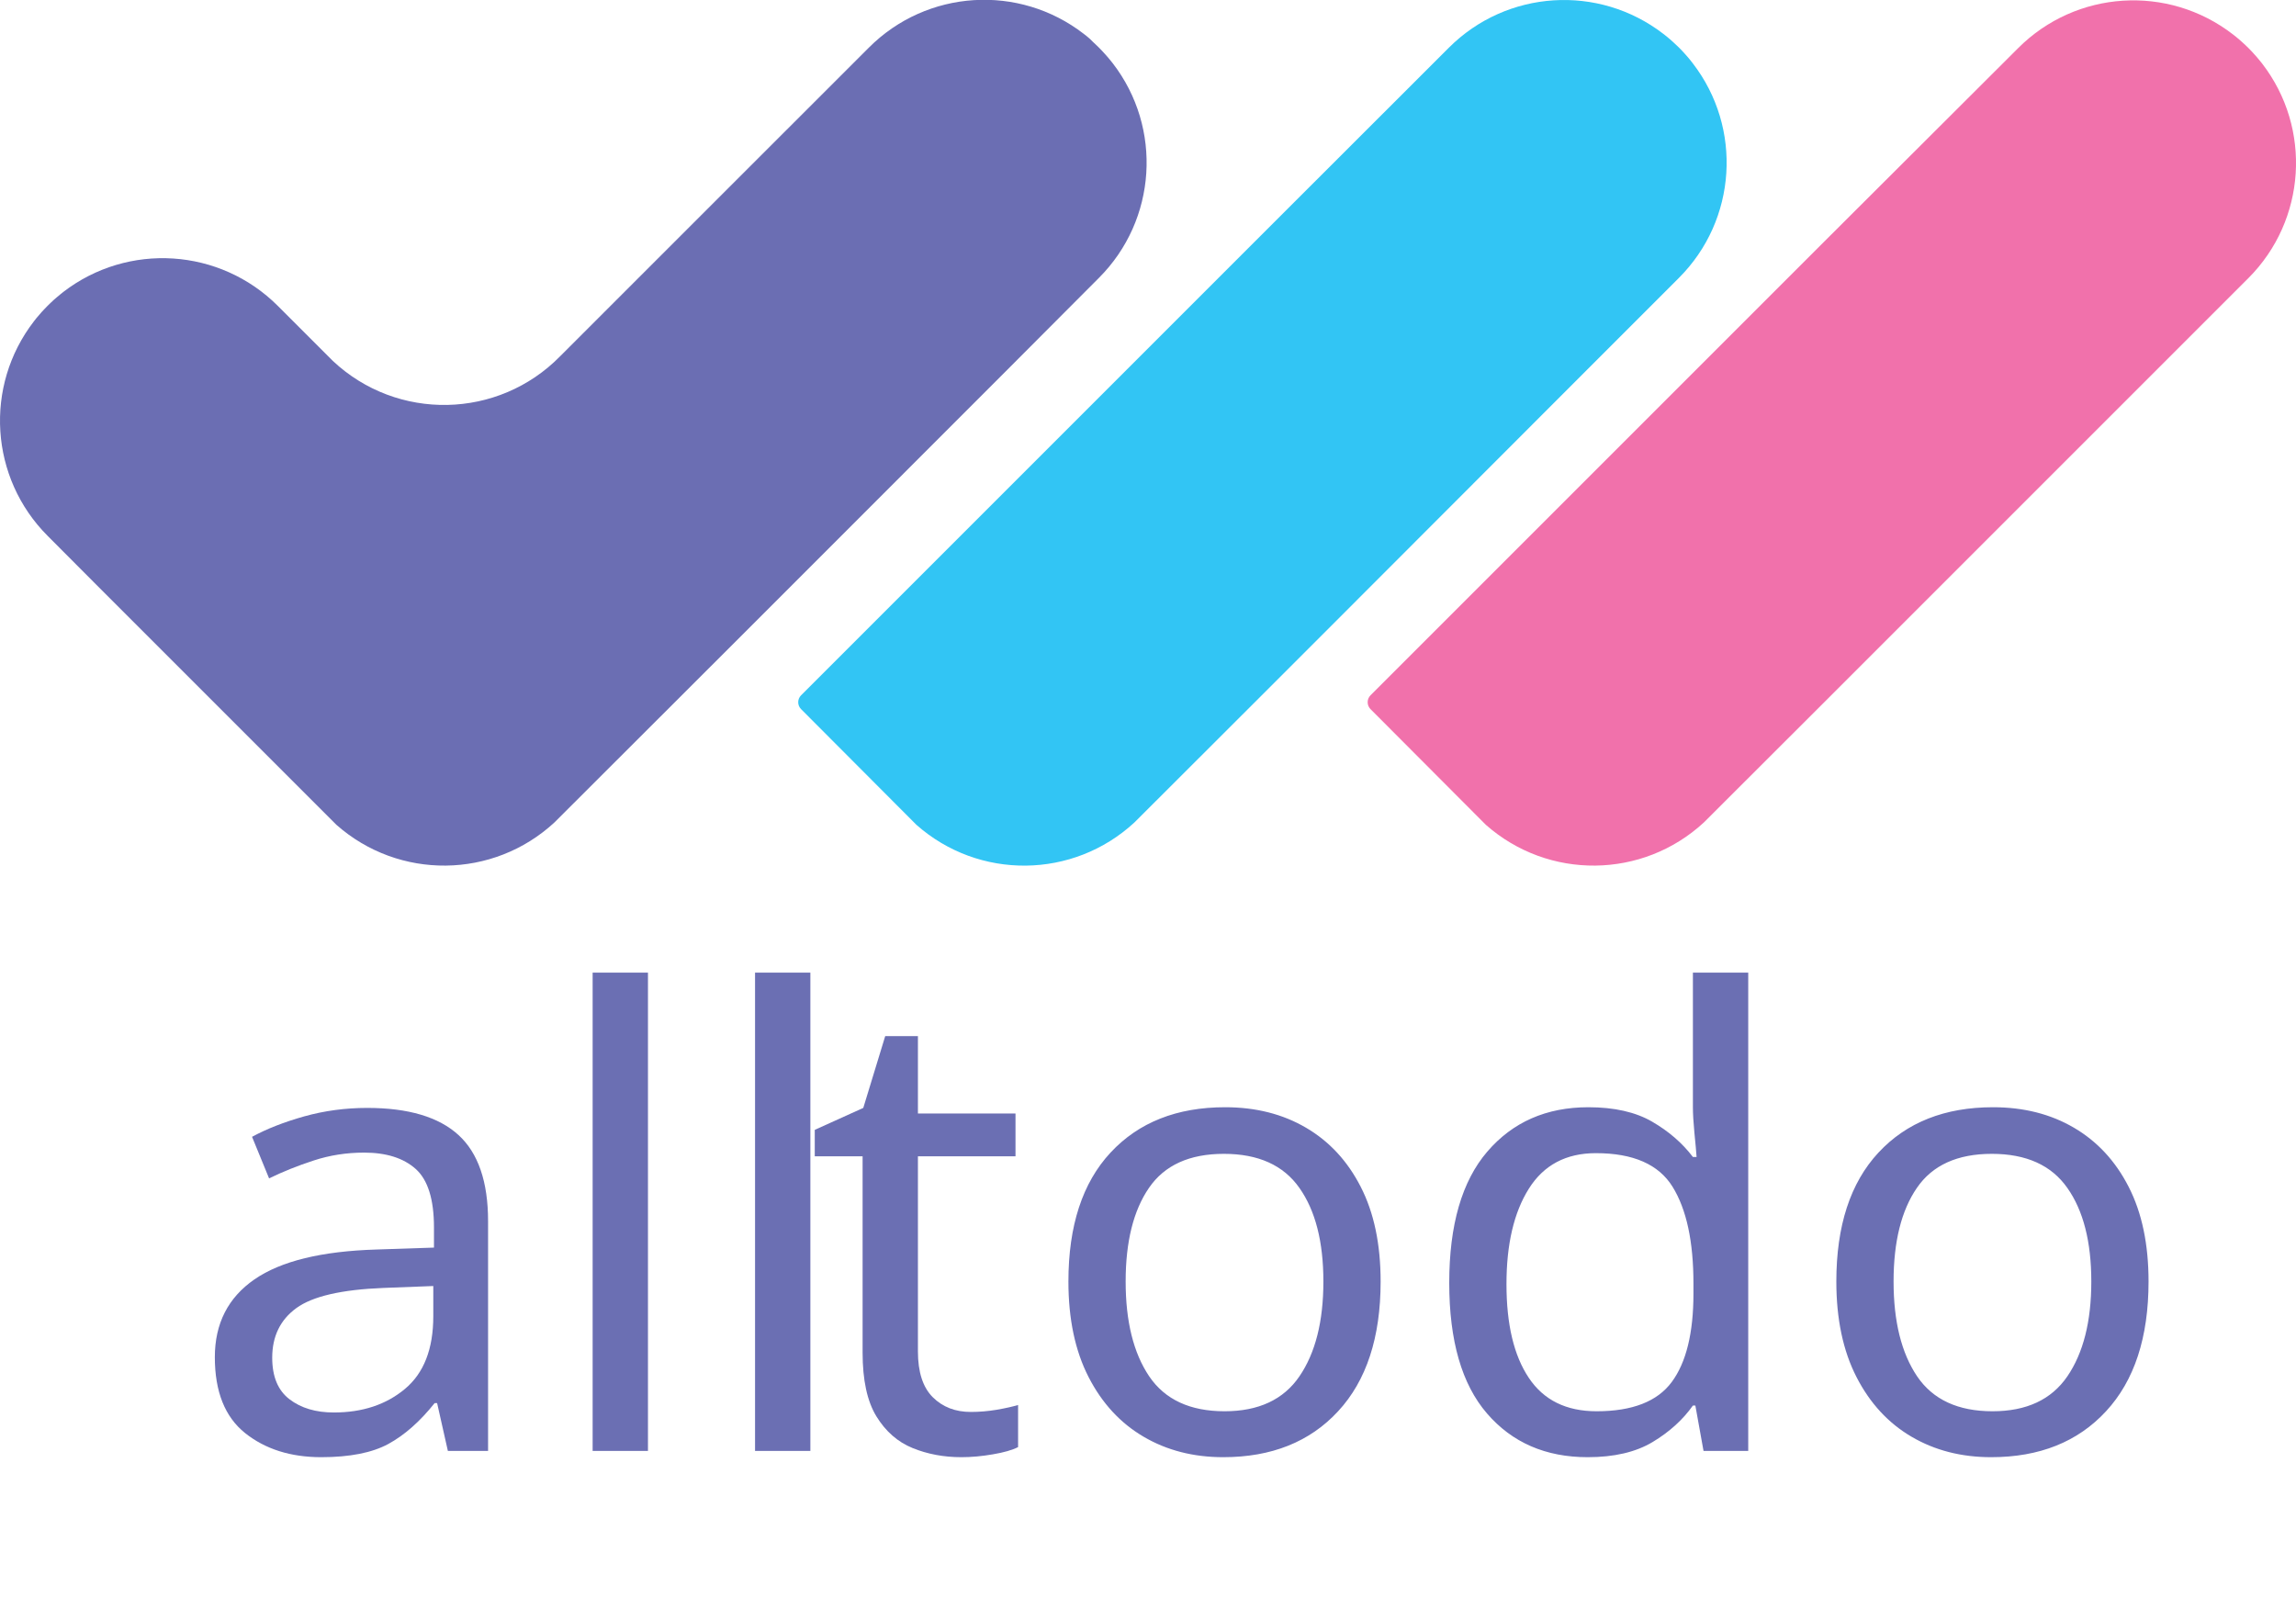
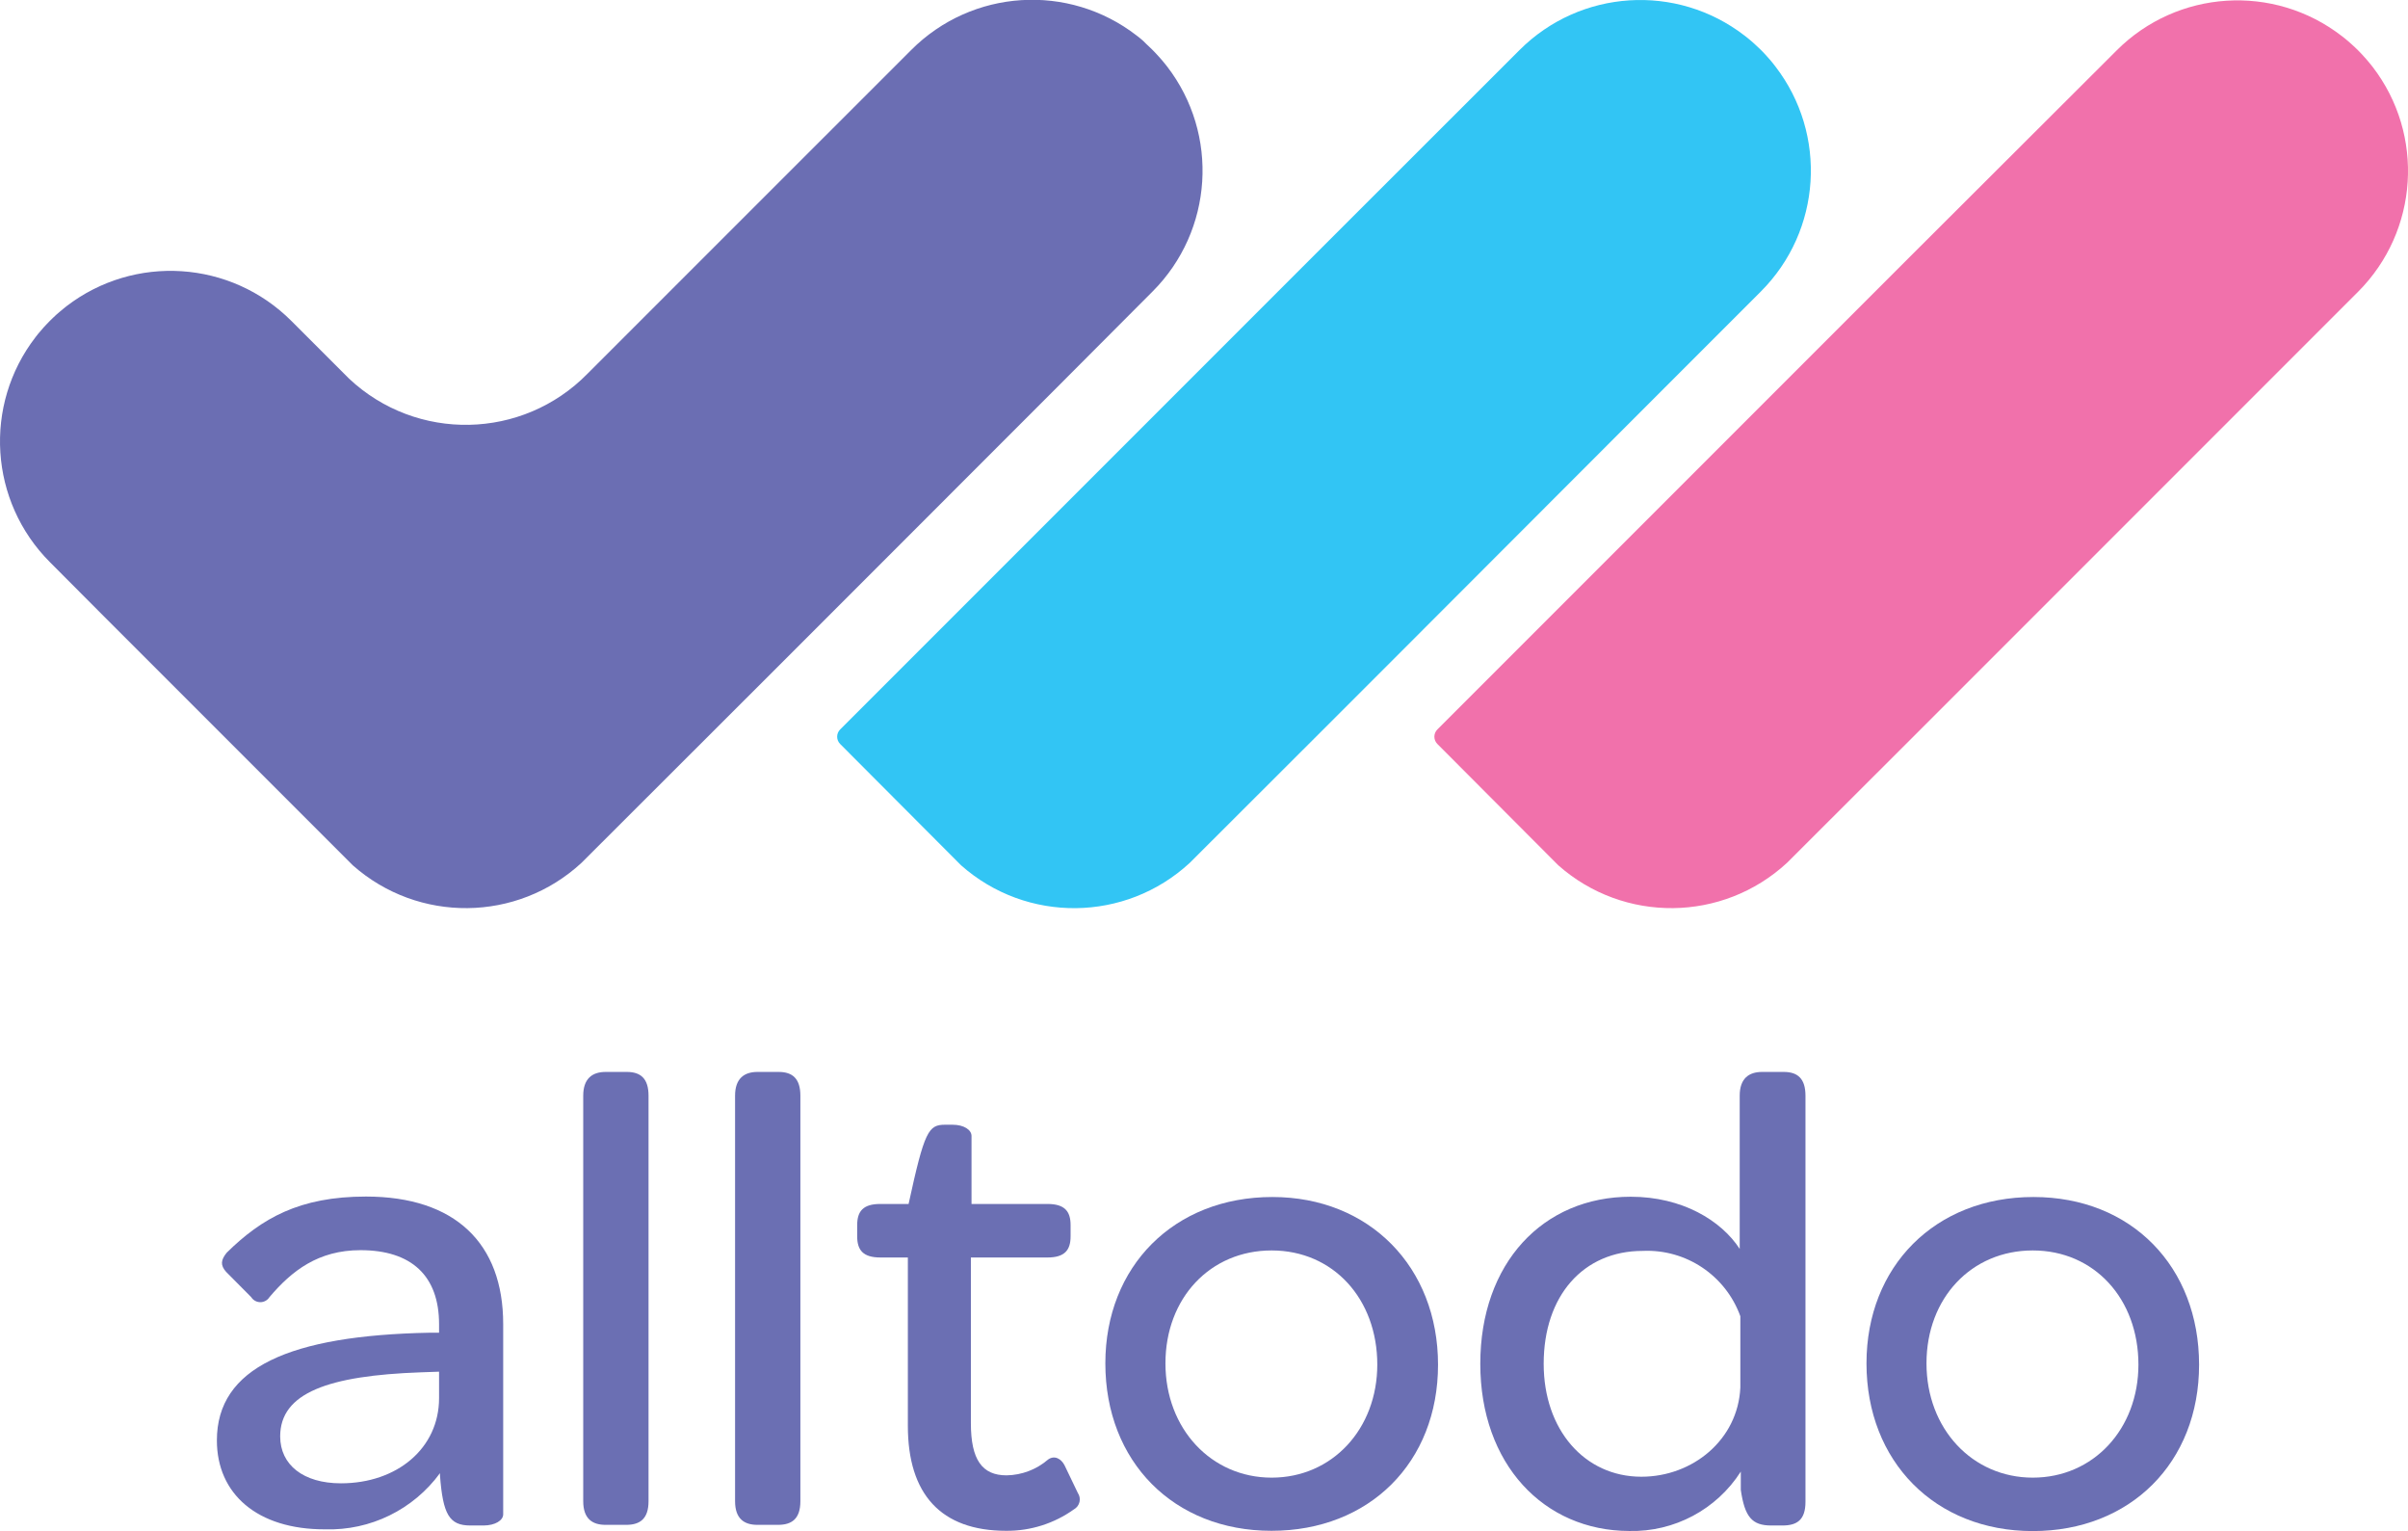
- <svg xmlns="http://www.w3.org/2000/svg" viewBox="0 0 263.25 184.41">
+ <svg xmlns="http://www.w3.org/2000/svg" viewBox="0 0 263.25 167.3">
  <defs>
-     <style>.cls-1{fill:#6b6eb3;}.cls-1,.cls-2,.cls-3{fill-rule:evenodd;}.cls-2{fill:#32c5f4;}.cls-3{fill:#f171ab;}.cls-4{font-size:72.17px;fill:#6b6fb3;font-family:AvidOmnes-Medium, AvidOmnes;font-weight:500;}.cls-5{letter-spacing:-0.01em;}</style>
+     <style>.cls-1{fill:#6b6eb3;}.cls-1,.cls-2,.cls-3{fill-rule:evenodd;}.cls-2{fill:#32c5f4;}.cls-3{fill:#f171ab;}.cls-4{fill:#6b6fb3;}</style>
  </defs>
  <g id="Layer_2" data-name="Layer 2">
    <g id="Layer_2-2" data-name="Layer 2">
      <path class="cls-1" d="M24,80,24,80,38.57,94.57a18.64,18.64,0,0,0,25-.27L77.89,80l8.86-8.85,28.74-28.75L126,31.86a18.68,18.68,0,0,0,1.58-24.61l-.3-.37-.3-.36-.32-.36c-.1-.12-.21-.24-.32-.35L126,5.46l-.34-.33-.35-.33L125,4.49l-.36-.31-.37-.29A18.67,18.67,0,0,0,99.61,5.47L77.35,27.72l0,0-8.12,8.12h0l-5,5v0a18.64,18.64,0,0,1-26.07.54v0l-3.23-3.23h0l-3.07-3.07A18.68,18.68,0,0,0,7.25,33.48l-.37.3c-.12.09-.24.2-.36.3l-.36.31-.35.33-.35.34-.33.34-.33.35-.31.36-.31.36-.29.37A18.67,18.67,0,0,0,5.47,61.45L11,67Z" />
      <path class="cls-2" d="M105.07,94.57a18.63,18.63,0,0,0,25-.27L144.39,80l8.85-8.85L182,42.36l10.5-10.5a18.67,18.67,0,0,0,1.58-24.61c-.09-.13-.19-.25-.29-.37l-.3-.36-.32-.36c-.11-.12-.21-.24-.32-.35l-.34-.35-.35-.33-.35-.33c-.11-.11-.23-.21-.35-.31l-.37-.31c-.12-.1-.24-.2-.37-.29a18.66,18.66,0,0,0-24.6,1.58L143.85,27.72l0,0-2.5,2.5L91.92,79.65h0l-.07.07a1.12,1.12,0,0,0,0,1.59Z" />
      <path class="cls-3" d="M170.36,94.57a18.64,18.64,0,0,0,25-.27L209.68,80l8.85-8.85,28.75-28.75,10.5-10.5a18.68,18.68,0,0,0,1.59-24.61l-.3-.37-.3-.36-.32-.36c-.1-.12-.21-.24-.32-.35l-.34-.35-.34-.33-.36-.33c-.11-.11-.23-.21-.35-.31l-.37-.31c-.12-.1-.24-.2-.37-.29a18.66,18.66,0,0,0-24.6,1.58L209.14,27.72l0,0-2.5,2.5L157.21,79.65h0l-.07.07a1.12,1.12,0,0,0,0,1.59Z" />
-       <text class="cls-4" transform="translate(21.32 166.36)">all<tspan class="cls-5" x="70.94" y="0">t</tspan>
-         <tspan x="97.21" y="0">odo</tspan>
-       </text>
+       <path class="cls-4" d="M23.71,157.42c0-7.94,7.93-11.48,23.3-11.77H48v-.93c0-5.27-3-8.09-8.59-8.09-4.61,0-7.5,2.24-9.95,5.13a1.18,1.18,0,0,1-2,0L24.72,139c-.65-.73-.58-1.3.07-2.1,3.82-3.75,7.94-6.13,15.22-6.13,9.75,0,15,5.12,15,13.93V165.5c0,.65-.86,1.22-2.16,1.22H51.42c-2.31,0-3-1.22-3.32-5.48V161a15,15,0,0,1-12.56,6.14C28.11,167.16,23.71,163.26,23.71,157.42ZM48,152.8v-2.89l-2,.07c-10.1.36-15.37,2.24-15.37,7,0,3.11,2.53,5.13,6.64,5.13C43.41,162.11,48,158.28,48,152.8Z" />
+       <path class="cls-4" d="M63.76,164.06V119.75c0-1.88,1-2.6,2.45-2.6h2.31c1.52,0,2.38.72,2.38,2.6v44.31c0,1.94-.94,2.59-2.45,2.59H66.21C64.77,166.65,63.76,166,63.76,164.06Z" />
+       <path class="cls-4" d="M80.36,164.06V119.75c0-1.88,1-2.6,2.45-2.6h2.31c1.51,0,2.38.72,2.38,2.6v44.31c0,1.94-.94,2.59-2.45,2.59H82.81C81.37,166.65,80.36,166,80.36,164.06Z" />
+       <path class="cls-4" d="M93.71,135.12v-1.23c0-1.51.65-2.31,2.52-2.31h3.1c1.74-8,2.17-8.66,4-8.66h.79c1.3,0,2.09.58,2.09,1.23v7.43h8.3c1.88,0,2.53.8,2.53,2.31v1.23c0,1.51-.65,2.31-2.53,2.31h-8.37v18.11c0,4,1.23,5.7,3.9,5.7a7.13,7.13,0,0,0,4.54-1.73c.72-.51,1.45-.07,1.81.65l1.44,3a1.25,1.25,0,0,1-.43,1.8A12.53,12.53,0,0,1,110,167.3c-7.14,0-10.75-4-10.75-11.47v-18.4h-3C94.36,137.43,93.71,136.63,93.71,135.12Z" />
+       <path class="cls-4" d="M120.84,149c0-10.6,7.5-18.18,18.26-18.18,10.6,0,18.11,7.65,18.11,18.33S149.7,167.3,139,167.3,120.84,159.73,120.84,149Zm29.73.15c0-7.22-4.84-12.49-11.55-12.49s-11.61,5.2-11.61,12.34,5,12.49,11.61,12.49S150.57,156.19,150.57,149.12Z" />
+       <path class="cls-4" d="M161.83,149.05c0-11,6.85-18.26,16.45-18.26,5.63,0,9.89,2.6,11.91,5.7V119.75c0-1.88,1-2.6,2.45-2.6H195c1.52,0,2.38.72,2.38,2.6v44.38c0,2-.94,2.59-2.52,2.59h-1.23c-2.09,0-2.89-.93-3.32-3.89v-2a14.08,14.08,0,0,1-12.19,6.49C168.76,167.3,161.83,160,161.83,149.05Zm28.43,2.59v-7.79a10.83,10.83,0,0,0-10.68-7.14c-6.49,0-10.82,4.9-10.82,12.34,0,7.21,4.47,12.34,10.68,12.34C185.06,161.39,190,157.34,190.26,151.64Z" />
+       <path class="cls-4" d="M204.05,149c0-10.6,7.5-18.18,18.25-18.18s18.11,7.65,18.11,18.33-7.5,18.18-18.18,18.18S204.05,159.73,204.05,149Zm29.73.15c0-7.22-4.84-12.49-11.55-12.49s-11.62,5.2-11.62,12.34,5,12.49,11.62,12.49S233.78,156.19,233.78,149.12Z" />
    </g>
  </g>
</svg>
